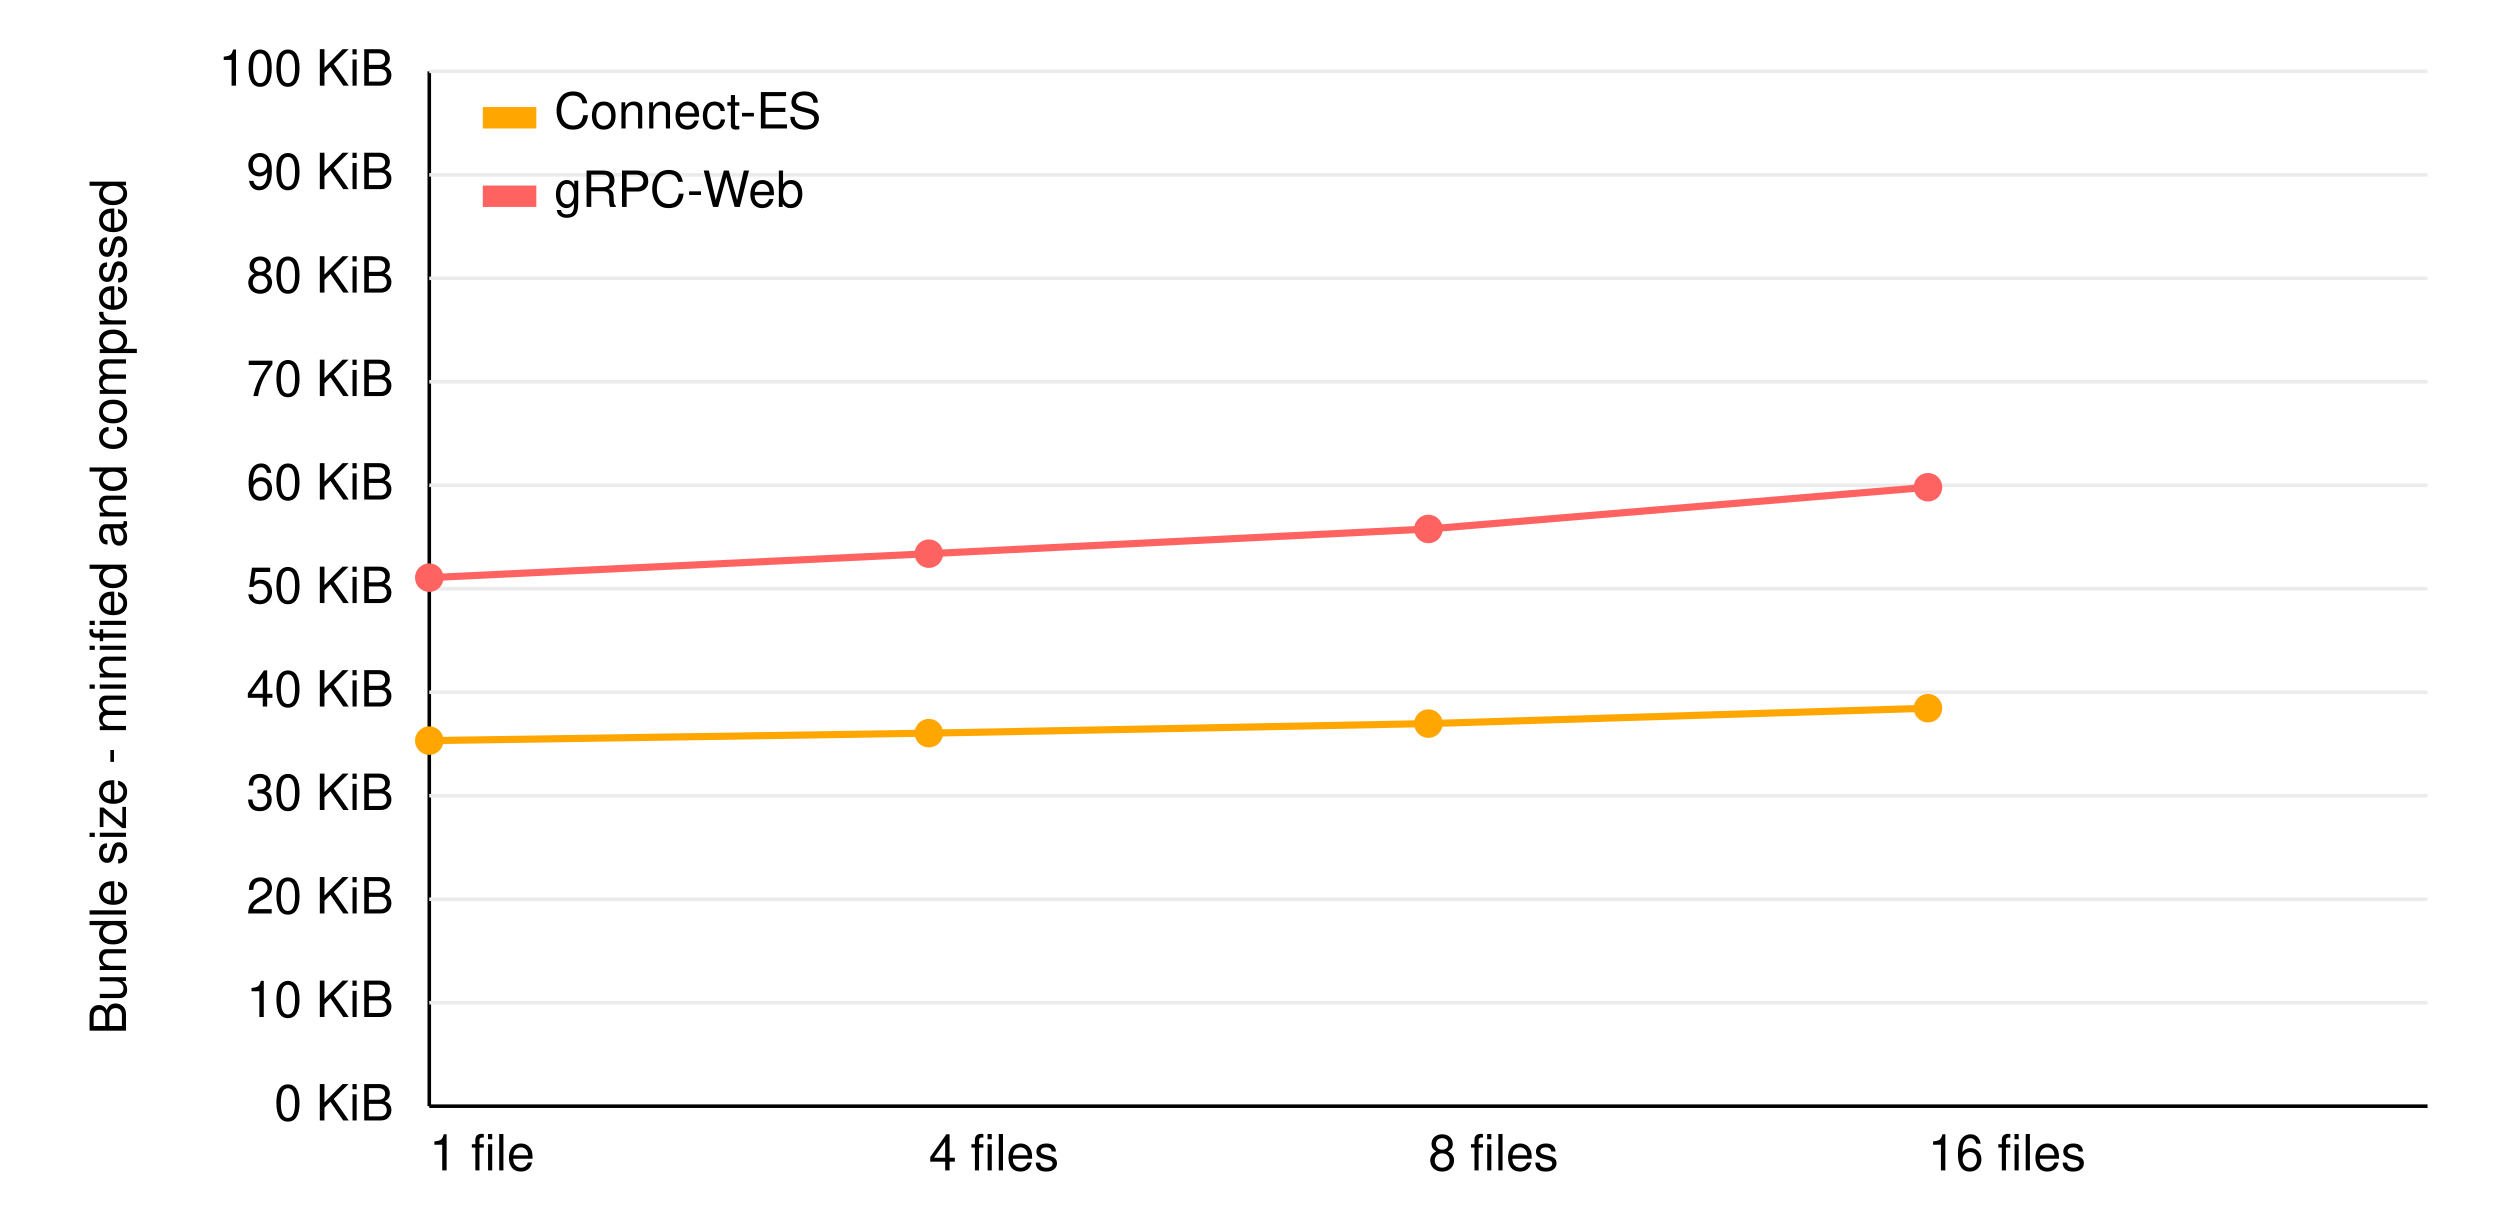
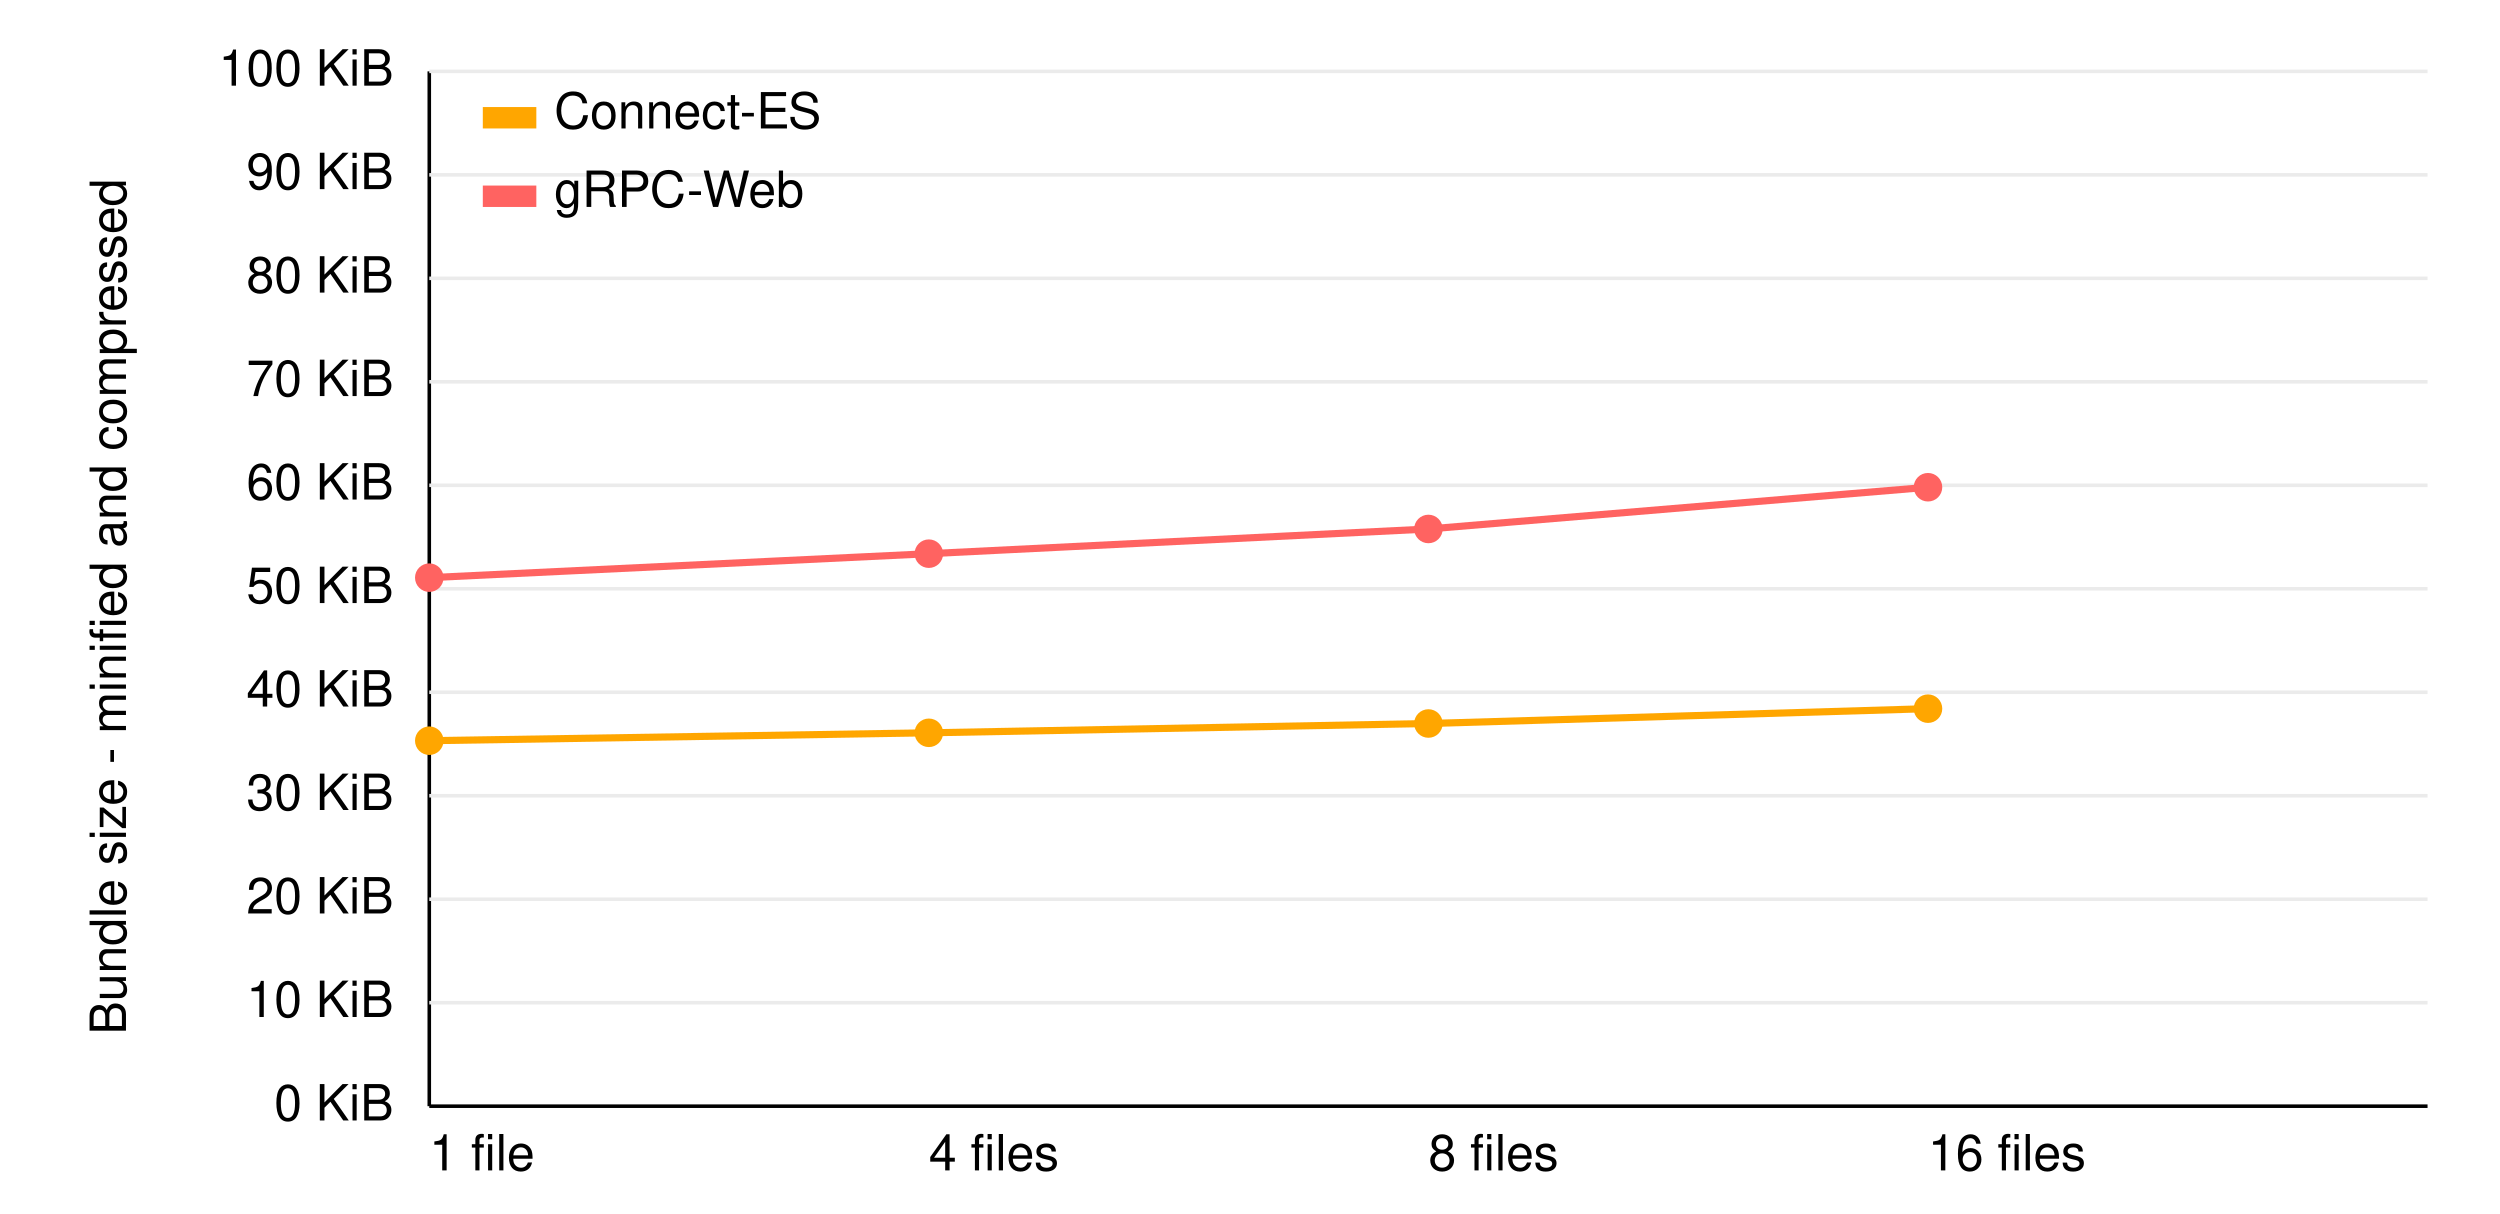
<svg xmlns="http://www.w3.org/2000/svg" version="1.1" width="680px" height="330px" viewBox="0 0 680 340" class="chart">
  <style>
      
      text {
        font: 14px Verdana, Helvetica, Arial, sans-serif;
      }
      
    </style>
  <g transform="translate(110,310)">
    <line y1="0" x2="560" stroke="black" />
    <text x="0" y="18" text-anchor="start">1 file</text>
    <text x="140" y="18" text-anchor="start">4 files</text>
    <text x="280" y="18" text-anchor="start">8 files</text>
    <text x="420" y="18" text-anchor="start">16 files</text>
  </g>
  <g transform="translate(110, 20)">
    <line x1="0" x2="0" y1="0" y2="290" stroke="black" />
    <g transform="rotate(-90), translate(-150,-85)">
      <text text-anchor="middle">Bundle size - minified and compressed</text>
    </g>
    <text x="-10" y="4" text-anchor="end">100 KiB</text>
    <line x1="0" x2="560" y1="0" y2="0" stroke="#ebebeb" />
    <text x="-10" y="33" text-anchor="end">90 KiB</text>
    <line x1="0" x2="560" y1="29" y2="29" stroke="#ebebeb" />
    <text x="-10" y="62" text-anchor="end">80 KiB</text>
    <line x1="0" x2="560" y1="58" y2="58" stroke="#ebebeb" />
    <text x="-10" y="91" text-anchor="end">70 KiB</text>
    <line x1="0" x2="560" y1="87" y2="87" stroke="#ebebeb" />
    <text x="-10" y="120" text-anchor="end">60 KiB</text>
    <line x1="0" x2="560" y1="116" y2="116" stroke="#ebebeb" />
    <text x="-10" y="149" text-anchor="end">50 KiB</text>
    <line x1="0" x2="560" y1="145" y2="145" stroke="#ebebeb" />
    <text x="-10" y="178" text-anchor="end">40 KiB</text>
    <line x1="0" x2="560" y1="174" y2="174" stroke="#ebebeb" />
    <text x="-10" y="207" text-anchor="end">30 KiB</text>
    <line x1="0" x2="560" y1="203" y2="203" stroke="#ebebeb" />
    <text x="-10" y="236" text-anchor="end">20 KiB</text>
    <line x1="0" x2="560" y1="232" y2="232" stroke="#ebebeb" />
    <text x="-10" y="265" text-anchor="end">10 KiB</text>
    <line x1="0" x2="560" y1="261" y2="261" stroke="#ebebeb" />
    <text x="-10" y="294" text-anchor="end">0 KiB</text>
  </g>
  <g transform="translate(110, 20)">
-     <polyline fill="none" stroke="#ffa600" stroke-width="2" points="0,187.551 140,185.461 280,182.779 420,178.469">
+     <polyline fill="none" stroke="#ffa600" stroke-width="2" points="0,187.577 140,185.365 280,182.759 420,178.599">
    </polyline>
-     <circle cx="0" cy="187.551" r="4" fill="#ffa600" />
-     <circle cx="140" cy="185.461" r="4" fill="#ffa600" />
-     <circle cx="280" cy="182.779" r="4" fill="#ffa600" />
-     <circle cx="420" cy="178.469" r="4" fill="#ffa600" />
+     <circle cx="0" cy="187.577" r="4" fill="#ffa600" />
+     <circle cx="140" cy="185.365" r="4" fill="#ffa600" />
+     <circle cx="280" cy="182.759" r="4" fill="#ffa600" />
+     <circle cx="420" cy="178.599" r="4" fill="#ffa600" />
  </g>
  <g transform="translate(110, 20)">
    <polyline fill="none" stroke="#ff6361" stroke-width="2" points="0,141.885 140,135.164 280,128.24 420,116.544">
    </polyline>
    <circle cx="0" cy="141.885" r="4" fill="#ff6361" />
    <circle cx="140" cy="135.164" r="4" fill="#ff6361" />
    <circle cx="280" cy="128.24" r="4" fill="#ff6361" />
    <circle cx="420" cy="116.544" r="4" fill="#ff6361" />
  </g>
  <g transform="translate(125, 30)">
    <g transform="translate(0, 0)">
      <rect width="15" height="6" fill="#ffa600" />
      <text x="20" y="6">Connect-ES</text>
    </g>
    <g transform="translate(0, 22)">
      <rect width="15" height="6" fill="#ff6361" />
      <text x="20" y="6">gRPC-Web</text>
    </g>
  </g>
</svg>
